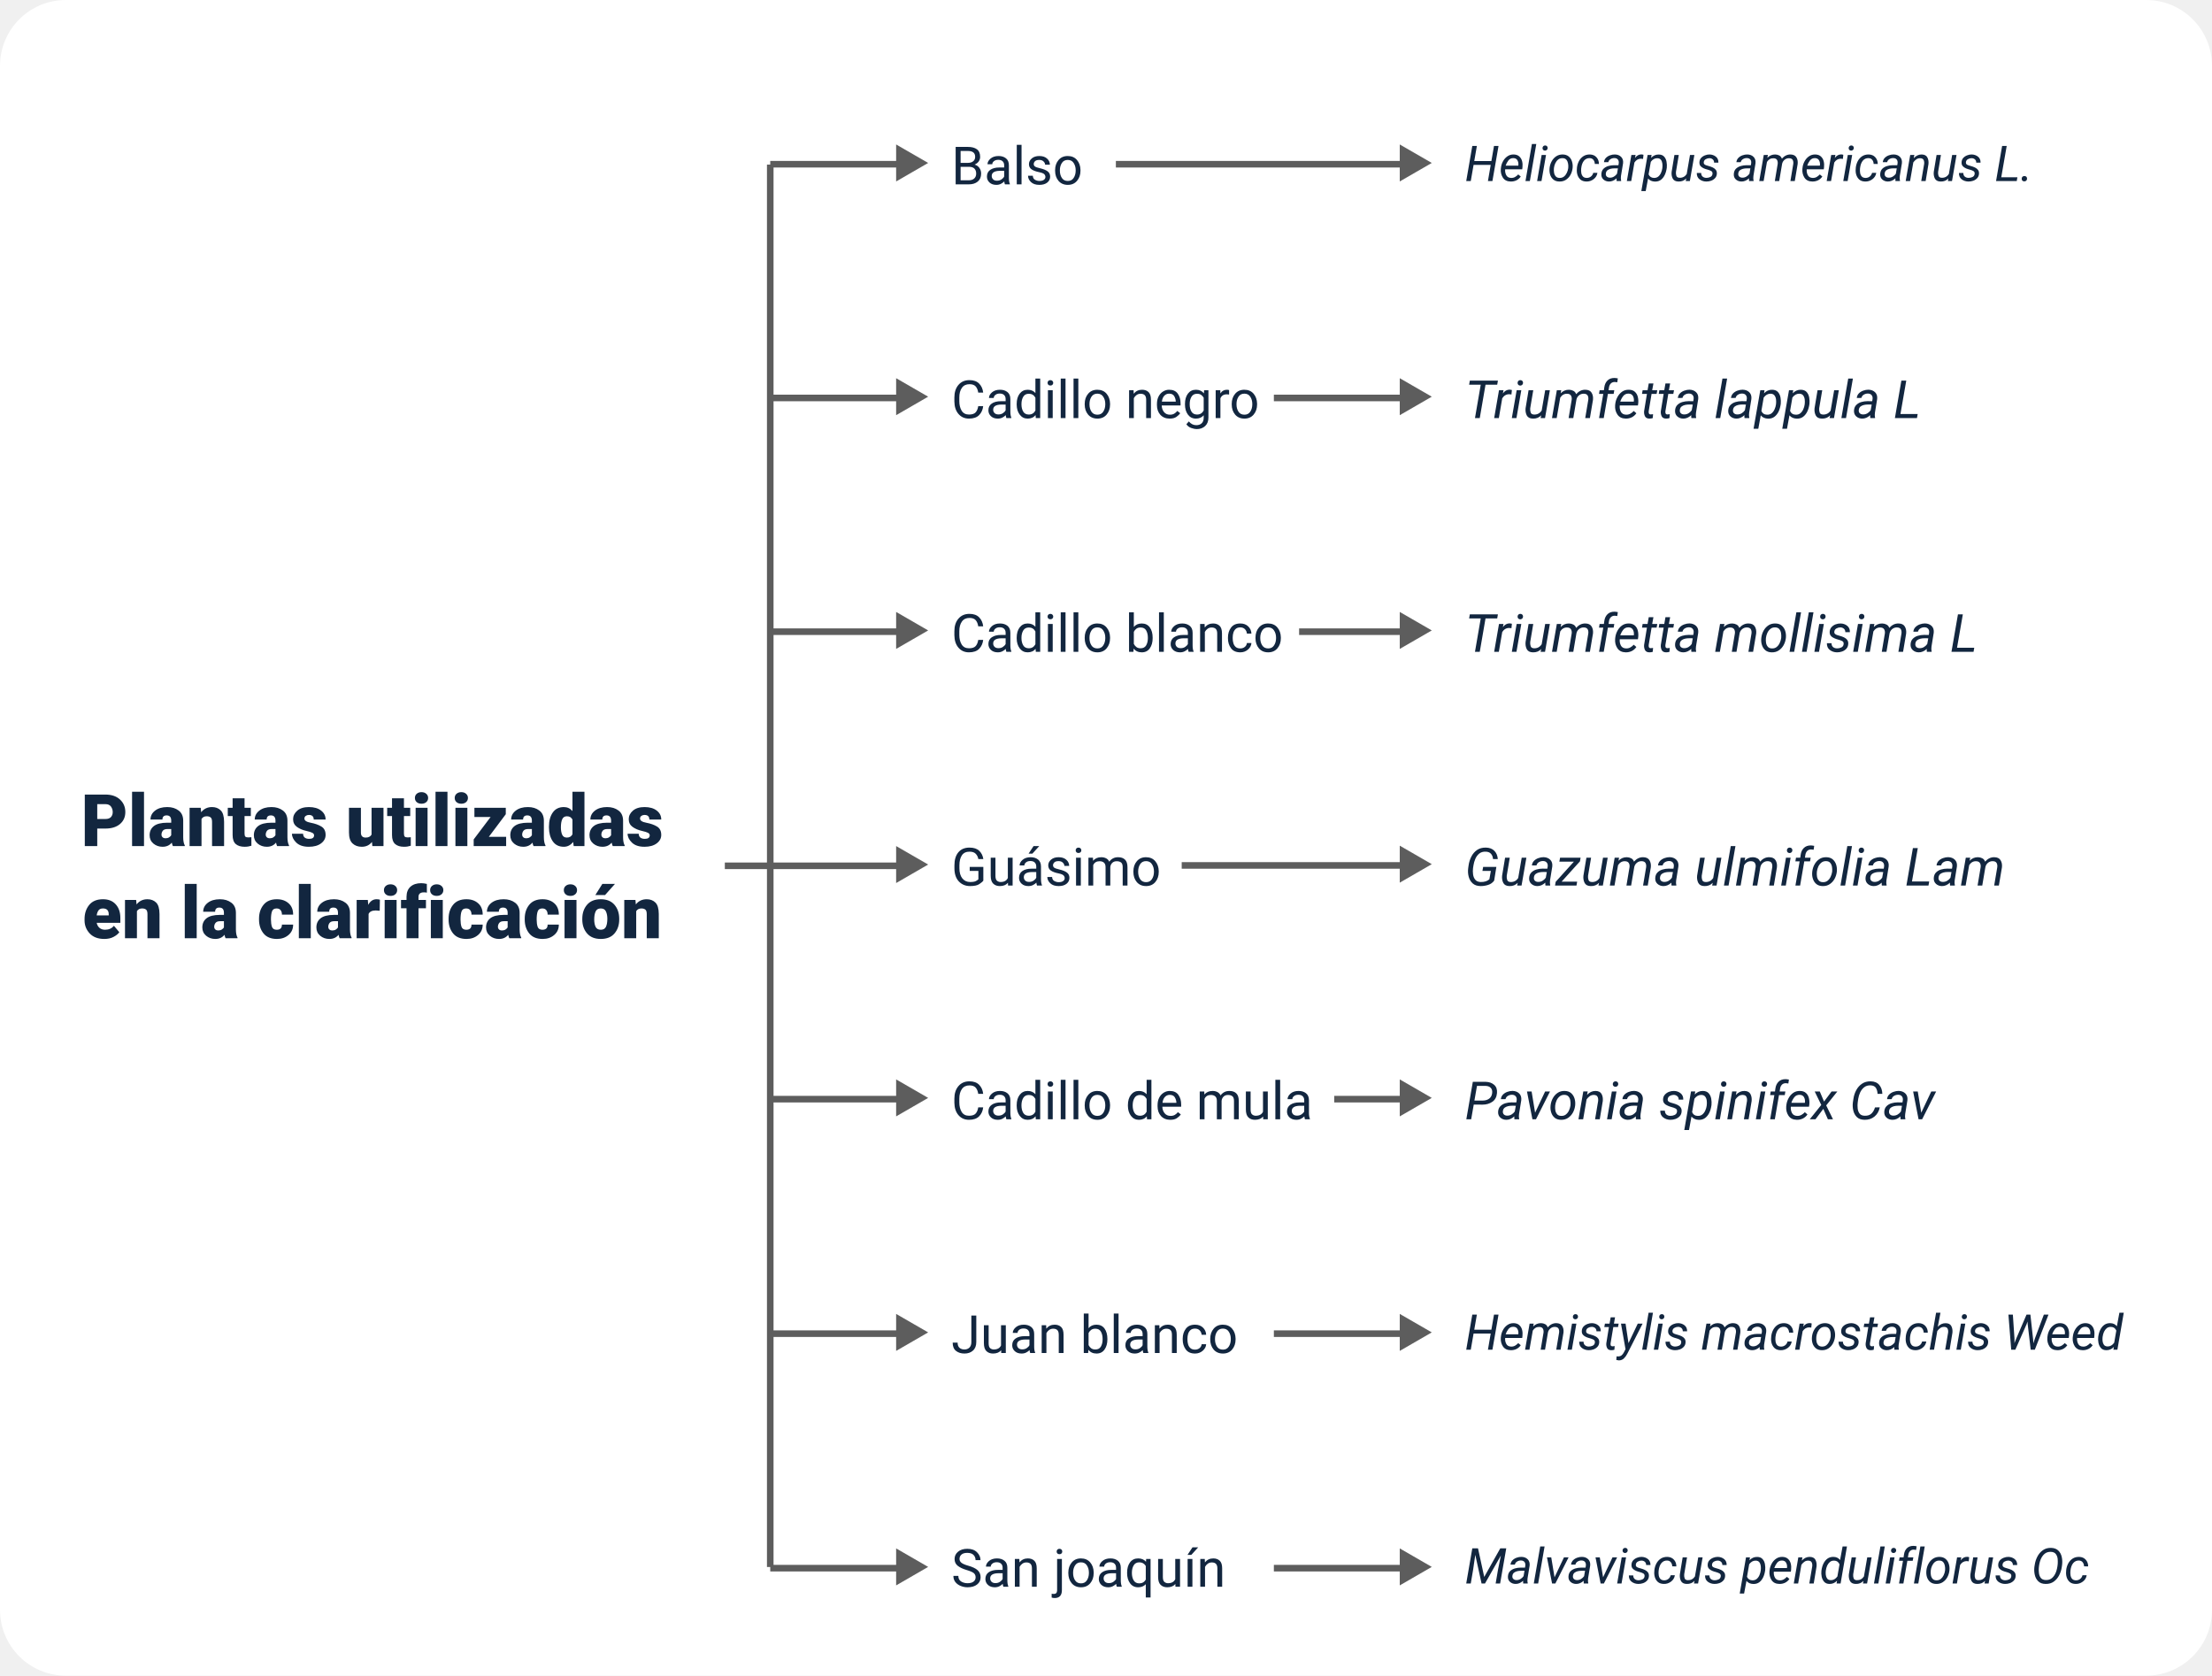
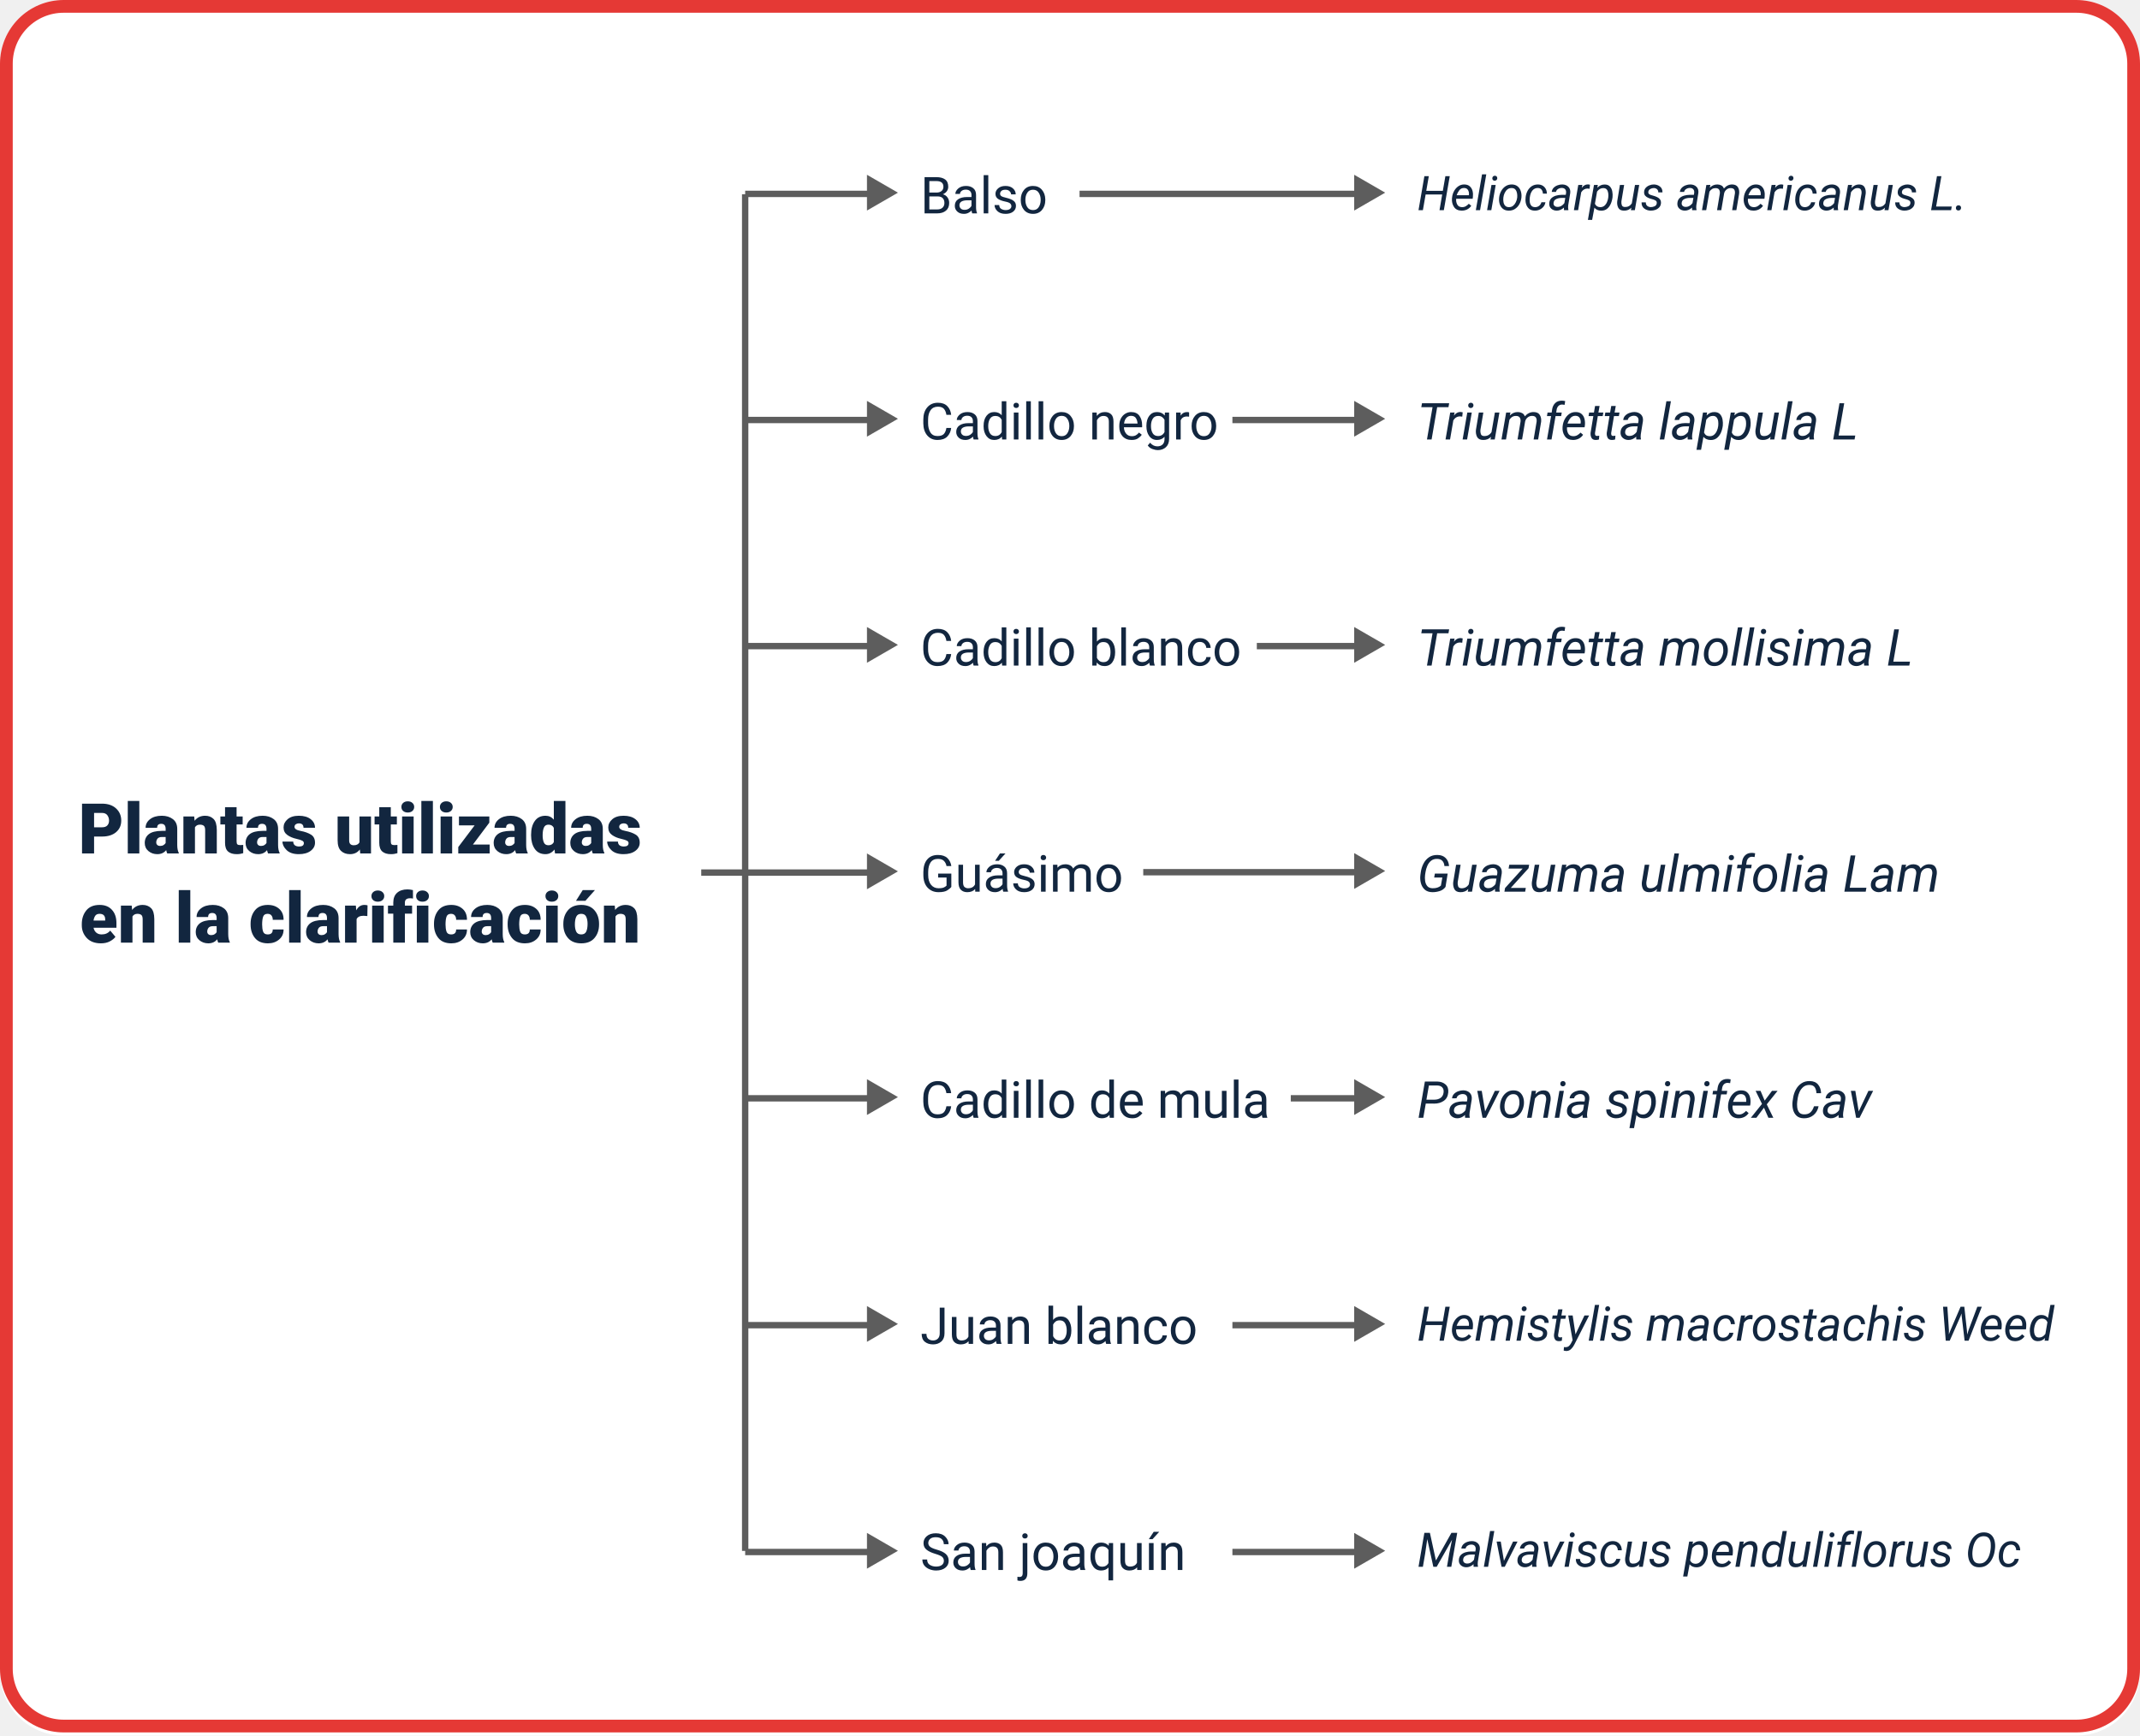
- <svg xmlns="http://www.w3.org/2000/svg" width="672" height="509" viewBox="0 0 672 509">
-   <g id="Grupo_173991" data-name="Grupo 173991" transform="translate(-705 -3324)">
-     <rect id="Rectángulo_44600" data-name="Rectángulo 44600" width="672" height="509" rx="20" transform="translate(705 3324)" fill="#fff" />
-     <g id="Grupo_173987" data-name="Grupo 173987" transform="translate(25 -84)">
+ <svg xmlns="http://www.w3.org/2000/svg" width="672" height="545" viewBox="0 0 672 545">
+   <g id="Grupo_224043" data-name="Grupo 224043" transform="translate(-705 -3271)">
+     <rect id="Rectángulo_44600" data-name="Rectángulo 44600" width="672" height="545" rx="20" transform="translate(705 3271)" fill="#fff" />
+     <g id="Grupo_173987" data-name="Grupo 173987" transform="translate(25 -126)">
      <text id="Plantas_utilizadas_en_la_clarificación" data-name="Plantas utilizadas en la clarificación" transform="translate(793 3665)" fill="#12263f" font-size="22" font-family="Roboto-Black, Roboto" font-weight="800" style="isolation: isolate">
        <tspan x="-88.424" y="0">Plantas utilizadas</tspan>
        <tspan x="-87.968" y="28">en la clarificación</tspan>
      </text>
      <text id="Balso" transform="translate(969 3464)" fill="#12263f" font-size="16" font-family="Roboto-Regular, Roboto" style="isolation: isolate">
        <tspan x="0" y="0">Balso</tspan>
      </text>
      <text id="Cadillo_negro" data-name="Cadillo negro" transform="translate(969 3535)" fill="#12263f" font-size="16" font-family="Roboto-Regular, Roboto" style="isolation: isolate">
        <tspan x="0" y="0">Cadillo negro</tspan>
      </text>
      <text id="Cadillo_blanco" data-name="Cadillo blanco" transform="translate(969 3606)" fill="#12263f" font-size="16" font-family="Roboto-Regular, Roboto" style="isolation: isolate">
        <tspan x="0" y="0">Cadillo blanco</tspan>
      </text>
      <text id="Guásimo" transform="translate(969 3677)" fill="#12263f" font-size="16" font-family="Roboto-Regular, Roboto" style="isolation: isolate">
        <tspan x="0" y="0">Guásimo</tspan>
      </text>
      <text id="Cadillo_de_mula" data-name="Cadillo de mula" transform="translate(969 3748)" fill="#12263f" font-size="16" font-family="Roboto-Regular, Roboto" style="isolation: isolate">
        <tspan x="0" y="0">Cadillo de mula</tspan>
      </text>
      <text id="Juan_blanco" data-name="Juan blanco" transform="translate(969 3819)" fill="#12263f" font-size="16" font-family="Roboto-Regular, Roboto" style="isolation: isolate">
        <tspan x="0" y="0">Juan blanco</tspan>
      </text>
      <text id="San_joaquín" data-name="San joaquín" transform="translate(969 3890)" fill="#12263f" font-size="16" font-family="Roboto-Regular, Roboto" style="isolation: isolate">
        <tspan x="0" y="0">San joaquín</tspan>
      </text>
      <text id="Heliocarpus_americanus_L." data-name="Heliocarpus americanus L." transform="translate(1125 3463)" fill="#12263f" font-size="15" font-family="Roboto-Italic, Roboto" font-style="italic" style="isolation: isolate">
        <tspan x="0" y="0">Heliocarpus americanus L.</tspan>
      </text>
      <text id="Triumfetta_lappula_L" data-name="Triumfetta lappula L" transform="translate(1125 3535)" fill="#12263f" font-size="16" font-family="Roboto-Italic, Roboto" font-style="italic" style="isolation: isolate">
        <tspan x="0" y="0">Triumfetta lappula L</tspan>
      </text>
      <text id="Triumfetta_mollisima_L" data-name="Triumfetta mollisima L" transform="translate(1125 3606)" fill="#12263f" font-size="16" font-family="Roboto-Italic, Roboto" font-style="italic" style="isolation: isolate">
        <tspan x="0" y="0">Triumfetta mollisima L</tspan>
      </text>
      <text id="Guazuma_ulmifolia_Lam" data-name="Guazuma ulmifolia Lam" transform="translate(1125 3677)" fill="#12263f" font-size="16" font-family="Roboto-Italic, Roboto" font-style="italic" style="isolation: isolate">
        <tspan x="0" y="0">Guazuma ulmifolia Lam</tspan>
      </text>
      <text id="Pavonia_spinifex_Cav" data-name="Pavonia spinifex Cav" transform="translate(1125 3748)" fill="#12263f" font-size="16" font-family="Roboto-Italic, Roboto" font-style="italic" style="isolation: isolate">
        <tspan x="0" y="0">Pavonia spinifex Cav</tspan>
      </text>
      <text id="Hemistylis_macrostachis_Weed" data-name="Hemistylis macrostachis Weed" transform="translate(1125 3818)" fill="#12263f" font-size="15" font-family="Roboto-Italic, Roboto" font-style="italic" style="isolation: isolate">
        <tspan x="0" y="0">Hemistylis macrostachis Weed</tspan>
      </text>
      <text id="Malvaviscus_penduliflorus_Oc" data-name="Malvaviscus penduliflorus Oc" transform="translate(1125 3889)" fill="#12263f" font-size="15" font-family="Roboto-Italic, Roboto" font-style="italic" style="isolation: isolate">
        <tspan x="0" y="0">Malvaviscus penduliflorus Oc</tspan>
      </text>
      <path id="Trazado_258782" data-name="Trazado 258782" d="M27,4.289H-29.507" transform="translate(929.708 3666.711)" fill="none" stroke="#5d5d5d" stroke-width="2" />
      <path id="Trazado_258774" data-name="Trazado 258774" d="M9.728,5.617,4.986,8.355,0,11.233V0Z" transform="translate(952.243 3665)" fill="#5d5d5d" />
      <g id="Grupo_171571" data-name="Grupo 171571" transform="translate(19 -44)">
        <path id="Trazado_258798" data-name="Trazado 258798" d="M27,4.289H-15.708" transform="translate(910.708 3497.594)" fill="none" stroke="#5d5d5d" stroke-width="2" />
        <path id="Trazado_258799" data-name="Trazado 258799" d="M9.728,5.617,4.986,8.355,0,11.233V0Z" transform="translate(933.243 3495.883)" fill="#5d5d5d" />
      </g>
      <g id="Grupo_171574" data-name="Grupo 171574" transform="translate(19 27)">
        <path id="Trazado_258798-2" data-name="Trazado 258798" d="M27,4.289H-15.708" transform="translate(910.708 3497.594)" fill="none" stroke="#5d5d5d" stroke-width="2" />
        <path id="Trazado_258799-2" data-name="Trazado 258799" d="M9.728,5.617,4.986,8.355,0,11.233V0Z" transform="translate(933.243 3495.883)" fill="#5d5d5d" />
      </g>
      <g id="Grupo_171576" data-name="Grupo 171576" transform="translate(19 98.001)">
        <path id="Trazado_258798-3" data-name="Trazado 258798" d="M27,4.289H-15.708" transform="translate(910.708 3497.594)" fill="none" stroke="#5d5d5d" stroke-width="2" />
        <path id="Trazado_258799-3" data-name="Trazado 258799" d="M9.728,5.617,4.986,8.355,0,11.233V0Z" transform="translate(933.243 3495.883)" fill="#5d5d5d" />
      </g>
      <g id="Grupo_171578" data-name="Grupo 171578" transform="translate(19 240)">
        <path id="Trazado_258798-4" data-name="Trazado 258798" d="M27,4.289H-15.708" transform="translate(910.708 3497.594)" fill="none" stroke="#5d5d5d" stroke-width="2" />
        <path id="Trazado_258799-4" data-name="Trazado 258799" d="M9.728,5.617,4.986,8.355,0,11.233V0Z" transform="translate(933.243 3495.883)" fill="#5d5d5d" />
      </g>
      <g id="Grupo_171580" data-name="Grupo 171580" transform="translate(19 311.234)">
        <path id="Trazado_258798-5" data-name="Trazado 258798" d="M27,4.289H-15.708" transform="translate(910.708 3497.594)" fill="none" stroke="#5d5d5d" stroke-width="2" />
        <path id="Trazado_258799-5" data-name="Trazado 258799" d="M9.728,5.617,4.986,8.355,0,11.233V0Z" transform="translate(933.243 3495.883)" fill="#5d5d5d" />
      </g>
      <g id="Grupo_171582" data-name="Grupo 171582" transform="translate(19 382.467)">
        <path id="Trazado_258798-6" data-name="Trazado 258798" d="M27,4.289H-15.708" transform="translate(910.708 3497.594)" fill="none" stroke="#5d5d5d" stroke-width="2" />
        <path id="Trazado_258799-6" data-name="Trazado 258799" d="M9.728,5.617,4.986,8.355,0,11.233V0Z" transform="translate(933.243 3495.883)" fill="#5d5d5d" />
      </g>
      <g id="Grupo_171572" data-name="Grupo 171572" transform="translate(172 -44)">
        <path id="Trazado_258798-7" data-name="Trazado 258798" d="M27,4.289H-63.708" transform="translate(910.708 3497.594)" fill="none" stroke="#5d5d5d" stroke-width="2" />
        <path id="Trazado_258799-7" data-name="Trazado 258799" d="M9.728,5.617,4.986,8.355,0,11.233V0Z" transform="translate(933.243 3495.883)" fill="#5d5d5d" />
      </g>
      <g id="Grupo_171573" data-name="Grupo 171573" transform="translate(172 27)">
        <path id="Trazado_258798-8" data-name="Trazado 258798" d="M27,4.289H-15.708" transform="translate(910.708 3497.594)" fill="none" stroke="#5d5d5d" stroke-width="2" />
        <path id="Trazado_258799-8" data-name="Trazado 258799" d="M9.728,5.617,4.986,8.355,0,11.233V0Z" transform="translate(933.243 3495.883)" fill="#5d5d5d" />
      </g>
      <g id="Grupo_171575" data-name="Grupo 171575" transform="translate(172 98.001)">
        <path id="Trazado_258798-9" data-name="Trazado 258798" d="M27,4.289H-8.042" transform="translate(910.708 3497.594)" fill="none" stroke="#5d5d5d" stroke-width="2" />
        <path id="Trazado_258799-9" data-name="Trazado 258799" d="M9.728,5.617,4.986,8.355,0,11.233V0Z" transform="translate(933.243 3495.883)" fill="#5d5d5d" />
      </g>
      <g id="Grupo_171583" data-name="Grupo 171583" transform="translate(172 169.001)">
        <path id="Trazado_258798-10" data-name="Trazado 258798" d="M27,4.289H-43.708" transform="translate(910.708 3497.594)" fill="none" stroke="#5d5d5d" stroke-width="2" />
        <path id="Trazado_258799-10" data-name="Trazado 258799" d="M9.728,5.617,4.986,8.355,0,11.233V0Z" transform="translate(933.243 3495.883)" fill="#5d5d5d" />
      </g>
      <g id="Grupo_171577" data-name="Grupo 171577" transform="translate(172 240)">
        <path id="Trazado_258798-11" data-name="Trazado 258798" d="M27,4.289H2.625" transform="translate(910.708 3497.594)" fill="none" stroke="#5d5d5d" stroke-width="2" />
        <path id="Trazado_258799-11" data-name="Trazado 258799" d="M9.728,5.617,4.986,8.355,0,11.233V0Z" transform="translate(933.243 3495.883)" fill="#5d5d5d" />
      </g>
      <g id="Grupo_171579" data-name="Grupo 171579" transform="translate(172 311.234)">
        <path id="Trazado_258798-12" data-name="Trazado 258798" d="M27,4.289H-15.708" transform="translate(910.708 3497.594)" fill="none" stroke="#5d5d5d" stroke-width="2" />
        <path id="Trazado_258799-12" data-name="Trazado 258799" d="M9.728,5.617,4.986,8.355,0,11.233V0Z" transform="translate(933.243 3495.883)" fill="#5d5d5d" />
      </g>
      <g id="Grupo_171581" data-name="Grupo 171581" transform="translate(172 382.467)">
        <path id="Trazado_258798-13" data-name="Trazado 258798" d="M27,4.289H-15.708" transform="translate(910.708 3497.594)" fill="none" stroke="#5d5d5d" stroke-width="2" />
        <path id="Trazado_258799-13" data-name="Trazado 258799" d="M9.728,5.617,4.986,8.355,0,11.233V0Z" transform="translate(933.243 3495.883)" fill="#5d5d5d" />
      </g>
      <path id="Trazado_258800" data-name="Trazado 258800" d="M0,0V426" transform="translate(914 3458)" fill="none" stroke="#5d5d5d" stroke-width="2" />
    </g>
+     <g id="Rectángulo_293966" data-name="Rectángulo 293966" transform="translate(705 3271)" fill="none" stroke="#e53935" stroke-width="4">
+       <rect width="672" height="544" rx="20" stroke="none" />
+       <rect x="2" y="2" width="668" height="540" rx="18" fill="none" />
+     </g>
  </g>
</svg>
